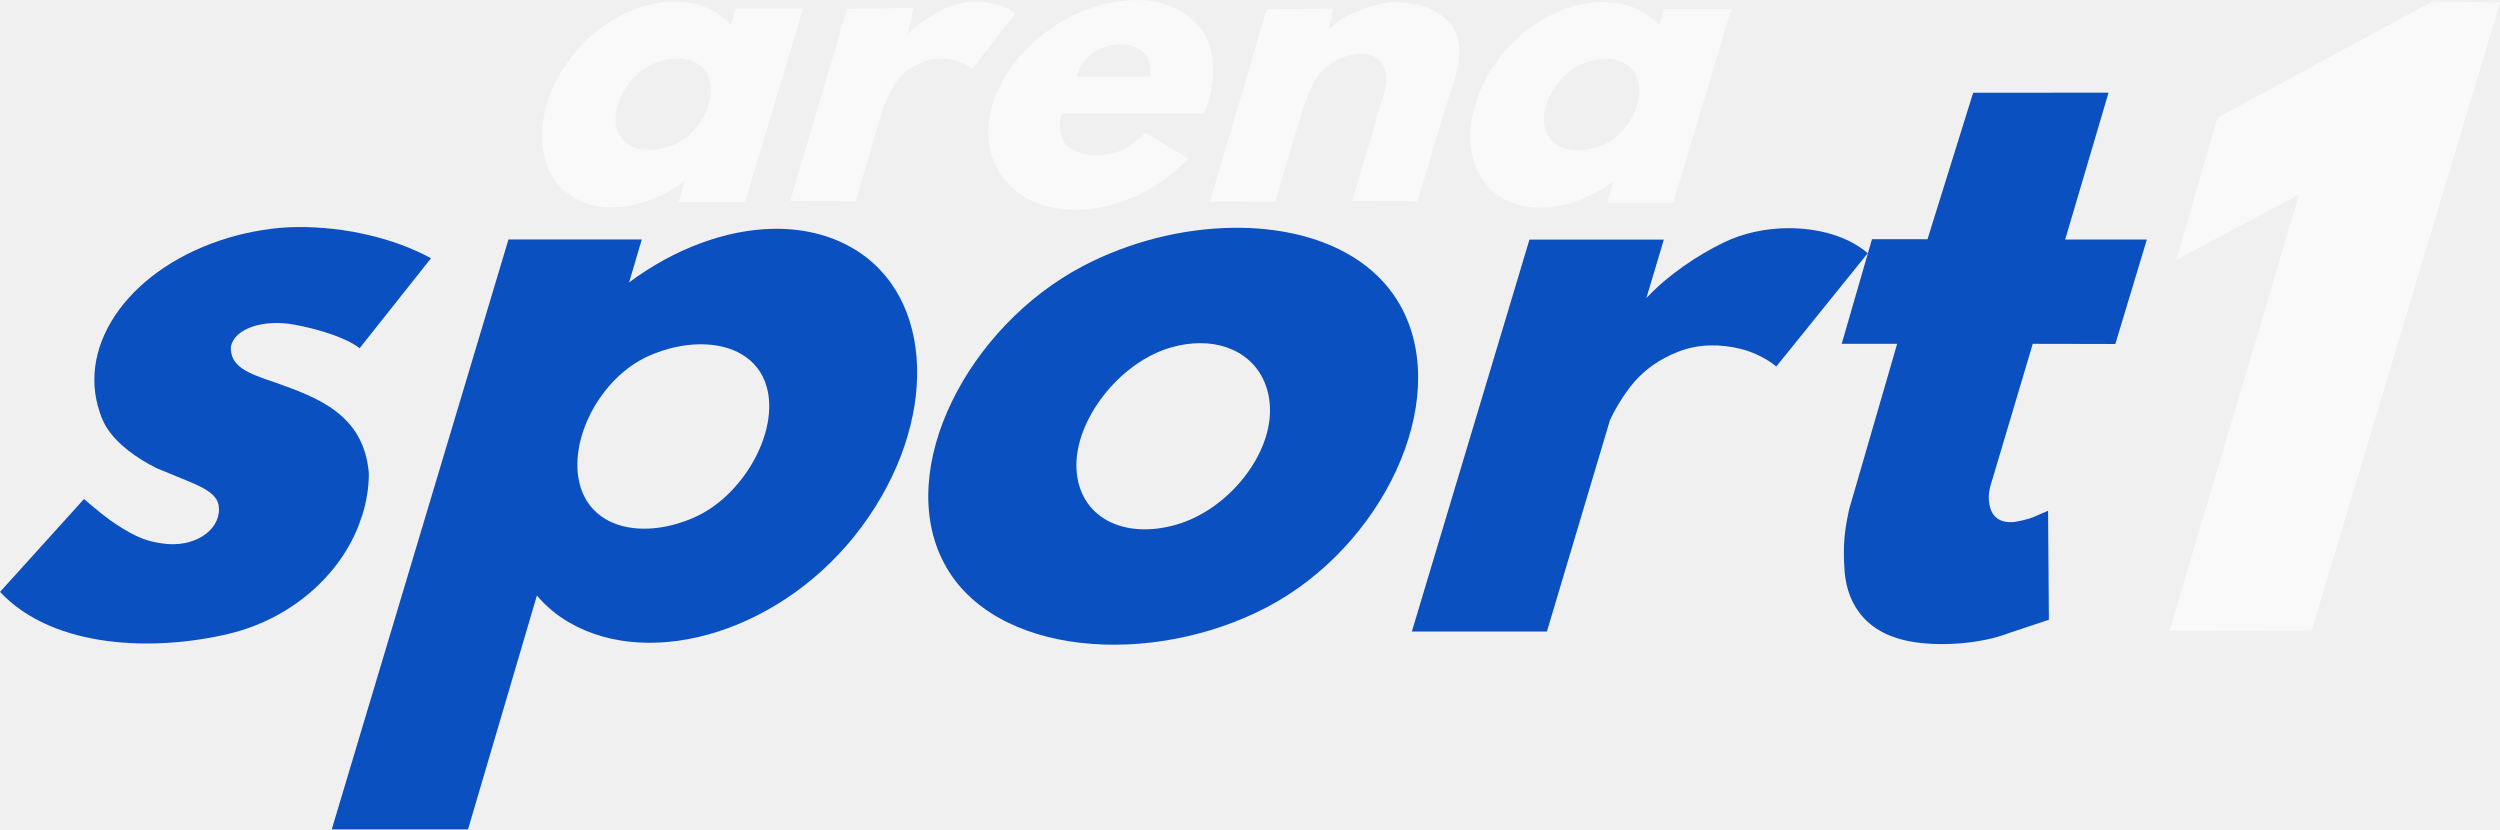
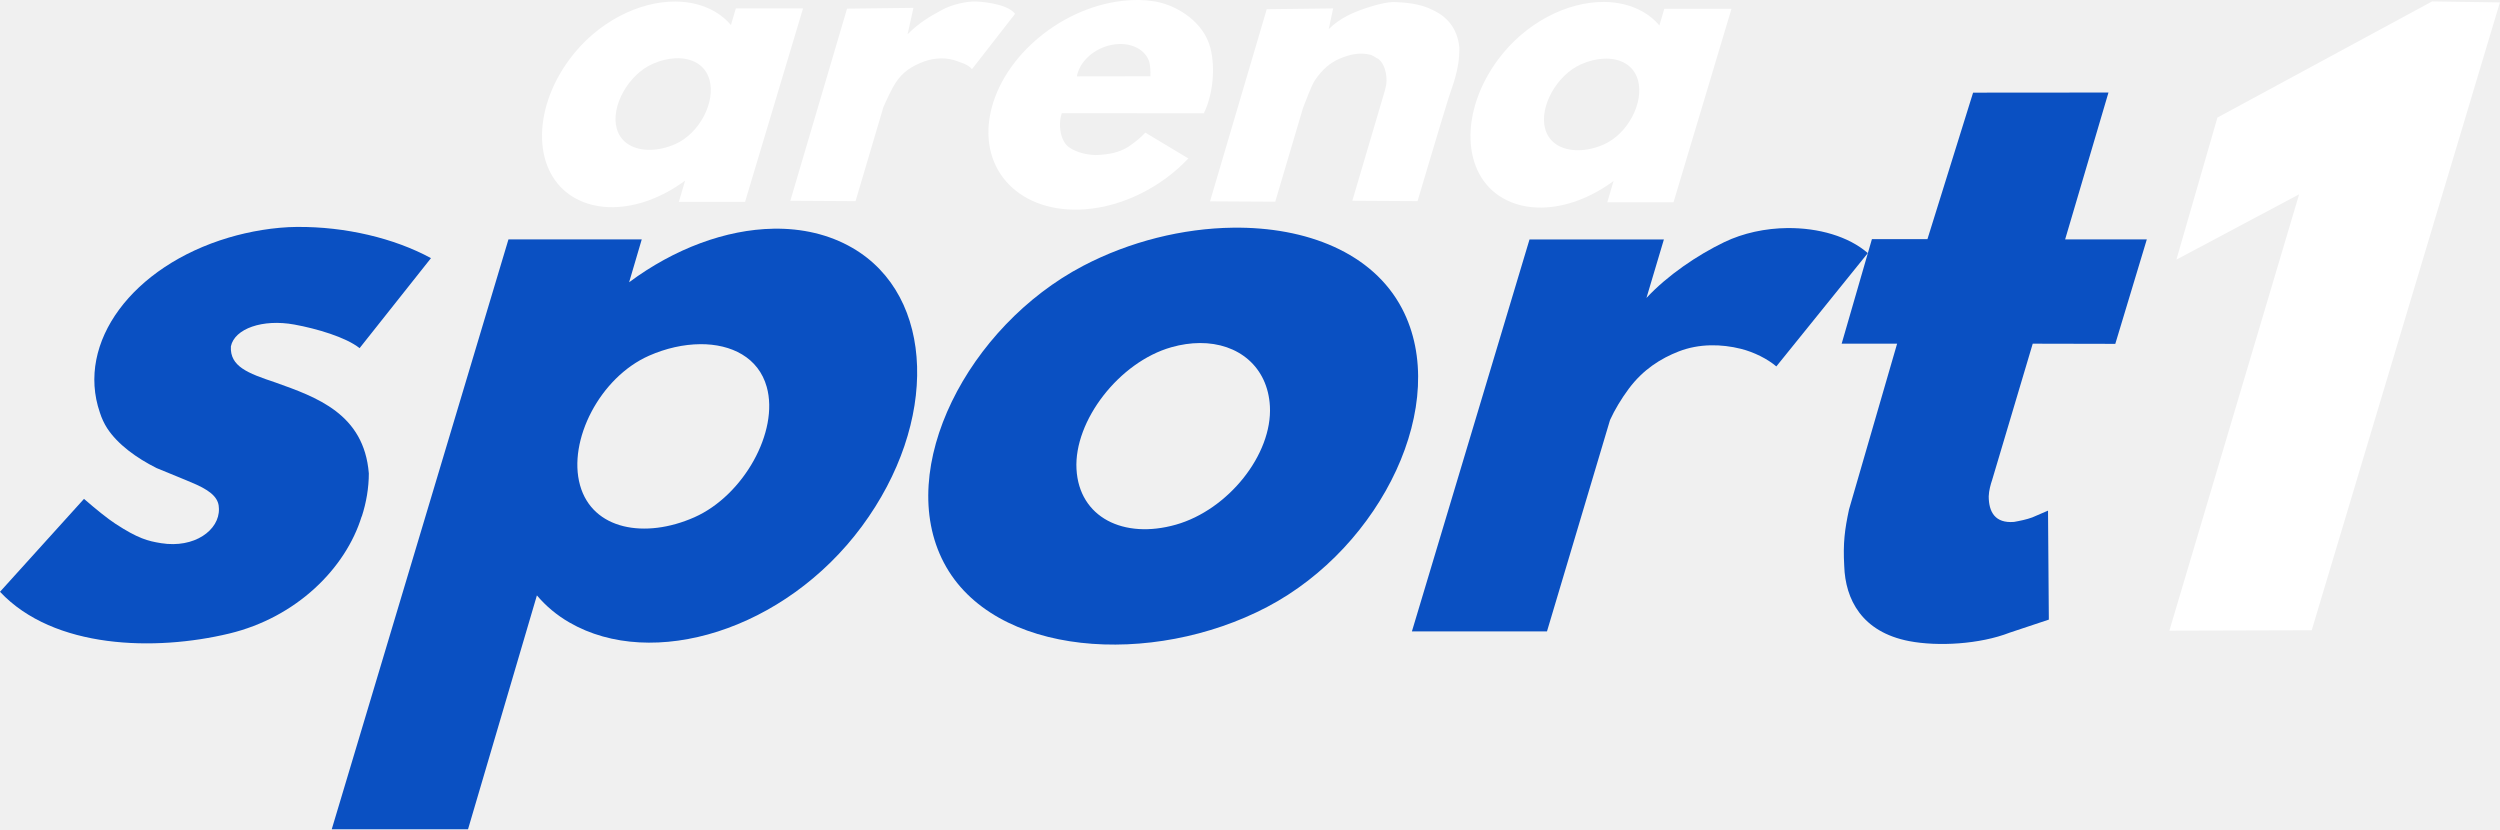
- <svg xmlns="http://www.w3.org/2000/svg" width="195.35mm" height="64.808mm" version="1.1" viewBox="0 0 195.352 64.808">
-   <g transform="translate(-5.6074 -155.95)">
-     <g fill="#0a50c0">
-       <path d="m101.96 173.75c-3.913 0.048-8.073 1.072-11.721 2.985-8.981 4.71-14.736 15.832-10.876 23.192 3.86 7.361 16.275 8.173 25.256 3.463 8.981-4.71 14.402-15.966 10.542-23.326-2.292-4.37-7.482-6.385-13.201-6.314zm-2.608 9.014c3.038-0.019 5.319 1.87 5.487 4.937 0.206 3.774-3.27 8.103-7.351 9.257-4.081 1.154-7.556-0.568-7.762-4.342-0.206-3.774 3.337-8.371 7.418-9.525 0.765-0.216 1.507-0.322 2.208-0.327z" />
-       <path d="m66.042 173.83c-3.703 0.061-7.725 1.549-11.274 4.184l0.987-3.35h-10.416l-13.809 46.093h10.649l5.382-18.273c0.695 0.824 1.541 1.539 2.54 2.117 6.492 3.757 16.83 0.621 22.844-7.499 6.013-8.12 5.759-18.016-0.733-21.773-1.826-1.057-3.94-1.536-6.17-1.499zm-5.724 9.022c2.458-0.017 4.562 1.05 5.203 3.338 0.976 3.488-1.816 8.493-5.66 10.191s-7.952 0.982-8.928-2.506c-0.976-3.488 1.549-8.426 5.392-10.124 1.321-0.584 2.706-0.89 3.993-0.899z" />
-       <path d="m145.27 173.78c-1.702 0.018-3.438 0.379-4.941 1.104-2.118 1.022-4.436 2.601-6.072 4.357l1.363-4.569h-10.5l-9.19 30.626h10.554l4.927-16.519c0.364-0.799 0.894-1.678 1.459-2.438 1.134-1.524 2.518-2.38 3.904-2.92 1.605-0.625 3.342-0.587 4.863-0.206 1.035 0.259 2.088 0.795 2.769 1.376l7.147-8.854c-1.502-1.308-3.856-1.982-6.285-1.956z" />
-     </g>
-     <path d="m195.66 156.07-16.773 9.074-3.208 11.103 9.591-5.104-10.138 34.096 11.123-0.032 14.706-49.06c-1.767-0.026-3.534-0.052-5.302-0.078z" fill="#f9f9f9" />
-     <path d="m28.844 173.69c-1.824 0.014-3.736 0.351-5.377 0.839-7.5 2.234-11.938 8.186-10.056 13.664 0.134 0.434 0.346 0.878 0.565 1.218 0.827 1.277 2.319 2.347 3.868 3.123 1.032 0.432 2.101 0.849 3.096 1.285 1.34 0.607 1.776 1.17 1.776 1.895 0.05 1.674-1.924 3.105-4.511 2.69-1.043-0.167-1.811-0.363-3.588-1.525-0.592-0.387-1.501-1.117-2.444-1.937l-6.564 7.26c4.212 4.485 12.139 4.65 17.906 3.265 5.262-1.264 9.105-5.094 10.353-9.148 0.004 2.7e-4 0.007 8e-4 0.011 1e-3 0.357-1.095 0.551-2.254 0.551-3.368-0.372-4.669-4.107-5.964-7.312-7.111-2.149-0.718-3.557-1.247-3.467-2.821 0.291-1.384 2.482-2.152 4.956-1.702 1.748 0.318 4.031 0.99 5.101 1.844l5.578-7.034c-2.883-1.571-6.72-2.467-10.441-2.438z" fill="#0a50c0" />
-     <path d="m170.37 163.19-10.579 8e-3 -3.567 11.444h-4.339l-2.365 8.173h4.333l-3.757 12.95c-0.337 1.575-0.474 2.623-0.375 4.416 0.083 2.611 1.373 5.163 5.077 5.876 2.238 0.431 5.508 0.25 7.859-0.664l3.052-1.016-0.064-8.517s-1.062 0.462-1.228 0.529c-0.443 0.164-0.947 0.267-1.431 0.353-1.48 0.121-1.973-0.778-1.976-1.996 0.014-0.461 0.155-0.946 0.264-1.271l3.175-10.659 6.452 0.013 2.464-8.163h-6.383z" fill="#0a50c0" />
-     <g fill="#f9f9f9">
-       <path d="m81.947 156.08c-0.79-0.047-1.987 0.247-2.717 0.645-1.03 0.562-1.757 0.98-2.702 1.908l0.457-2.061-5.188 0.063-4.432 15.012 5.096 0.029 2.173-7.336c0.205-0.483 0.655-1.455 0.952-1.907 0.596-0.907 1.289-1.274 1.956-1.562 0.773-0.333 1.68-0.47 2.558-0.231 0.543 0.188 1.167 0.343 1.456 0.726l3.369-4.327c-0.637-0.863-2.979-0.961-2.979-0.961z" />
-       <path d="m58.375 156.08c-2.86-0.011-6.117 1.61-8.264 4.509-2.987 4.034-2.861 8.949 0.364 10.815 0.907 0.525 1.957 0.763 3.065 0.745 1.84-0.03 3.837-0.769 5.6-2.078l-0.49 1.664h5.174l4.53-15.118h-5.251l-0.383 1.299c-0.345-0.409-0.765-0.764-1.261-1.052-0.907-0.525-1.965-0.779-3.084-0.783zm0.013 4.433c1.256-0.053 2.324 0.488 2.658 1.679 0.485 1.732-0.769 4.186-2.678 5.029-0.656 0.29-1.344 0.442-1.984 0.446-1.221 8e-3 -2.266-0.521-2.584-1.658-0.485-1.732 0.902-4.219 2.812-5.062 0.597-0.264 1.206-0.41 1.777-0.434z" />
-       <path d="m130.92 156.11c-2.86-0.011-6.117 1.61-8.264 4.509-2.987 4.034-2.861 8.949 0.364 10.815 0.907 0.525 1.957 0.763 3.065 0.745 1.84-0.03 3.837-0.769 5.6-2.078l-0.49 1.664h5.174l4.53-15.118h-5.251l-0.383 1.299c-0.345-0.409-0.765-0.764-1.261-1.052-0.907-0.525-1.965-0.779-3.084-0.783zm0.013 4.433c1.256-0.053 2.324 0.488 2.658 1.679 0.485 1.732-0.769 4.186-2.678 5.029-0.656 0.29-1.344 0.442-1.984 0.446-1.221 8e-3 -2.266-0.521-2.584-1.658-0.485-1.732 0.902-4.219 2.812-5.062 0.597-0.264 1.206-0.41 1.777-0.434z" />
-       <path d="m114.42 156.12c-0.794 0.027-2.154 0.483-2.53 0.631-0.414 0.164-1.51 0.55-2.454 1.478l0.342-1.614-5.188 0.062-4.432 15.013 5.096 0.029 2.173-7.335c0.205-0.483 0.622-1.687 0.919-2.139 0.596-0.907 1.256-1.406 1.923-1.694 0.773-0.333 1.597-0.536 2.475-0.298 0.133 0.052 0.275 0.138 0.419 0.235 0.459 0.181 0.786 0.909 0.786 1.751-2.4e-4 0.271-0.059 0.539-0.132 0.806l-2.539 8.601 5.096 0.029s1.803-6.071 2.324-7.737c0.343-1.179 0.976-2.44 0.94-4.295-0.17-1.565-1.041-2.418-2.063-2.897-0.972-0.514-2.264-0.615-3.155-0.629z" />
-       <path d="m94.636 155.96c-0.295-5e-3 -0.594 4e-3 -0.897 0.026-5.005 0.368-9.814 4.322-10.741 8.831-0.927 4.509 2.379 7.865 7.384 7.498 2.991-0.222 5.986-1.745 8.084-3.975l-3.362-2.015c-0.332 0.347-0.641 0.637-1.345 1.116-0.739 0.447-1.462 0.591-2.541 0.637-1.105-0.036-1.811-0.417-2.082-0.615-0.629-0.417-0.886-1.722-0.561-2.65 0.002-3e-3 0.003-5e-3 0.005-8e-3l11.118 8e-3v-0.05c0.668-1.382 0.904-3.456 0.485-5.071-0.516-1.991-2.533-3.278-4.217-3.597v-7e-3c-0.037-6e-3 -0.075-9e-3 -0.112-0.015-0.043-7e-3 -0.084-0.011-0.126-0.017-0.356-0.052-0.72-0.087-1.093-0.095zm-1.39 3.439c1.05 0.028 1.889 0.557 2.163 1.38 0.085 0.375 0.106 0.69 0.091 1.14l-5.743 8e-3c0.168-0.973 1.007-1.877 2.131-2.295 0.374-0.139 0.763-0.218 1.146-0.233 0.072-3e-3 0.143-3e-3 0.213-1e-3z" />
-     </g>
+ <svg xmlns="http://www.w3.org/2000/svg" width="600" height="199.02" version="1.1" viewBox="0 0 158.752 52.658">
+   <g fill="#0a50c2">
+     <path d="m78.3 14.458c-3.18 0.039-6.56 0.871-9.525 2.426-7.298 3.828-11.975 12.866-8.838 18.847 3.137 5.981 13.226 6.642 20.524 2.814 7.298-3.828 11.704-12.974 8.567-18.956-1.863-3.551-6.08-5.189-10.728-5.131zm-2.119 7.325c2.469-0.015 4.323 1.52 4.459 4.012 0.167 3.067-2.657 6.585-5.974 7.523-3.316 0.938-6.141-0.462-6.308-3.529-0.167-3.067 2.712-6.802 6.028-7.74 0.622-0.176 1.225-0.262 1.794-0.265z" />
+     <path d="m49.112 14.523c-3.01 0.05-6.278 1.259-9.162 3.4l0.802-2.723h-8.464l-11.222 37.458h8.654l4.374-14.85c0.565 0.67 1.252 1.251 2.064 1.72 5.276 3.053 13.676 0.505 18.564-6.094 4.887-6.599 4.68-14.641-0.595-17.694-1.484-0.859-3.202-1.248-5.014-1.218zm-4.652 7.332c1.997-0.014 3.707 0.853 4.228 2.713 0.793 2.834-1.476 6.902-4.6 8.282-3.124 1.38-6.462 0.798-7.255-2.036-0.793-2.834 1.258-6.848 4.382-8.227 1.074-0.474 2.199-0.723 3.245-0.731z" />
+     <path d="m113.5 14.482c-1.383 0.015-2.794 0.308-4.015 0.897-1.722 0.831-3.605 2.114-4.934 3.541l1.107-3.713h-8.533l-7.468 24.889h8.577l4.004-13.424c0.295-0.649 0.726-1.363 1.186-1.981 0.921-1.238 2.047-1.934 3.172-2.373 1.304-0.508 2.716-0.477 3.952-0.168 0.841 0.211 1.697 0.646 2.251 1.118l5.808-7.195c-1.22-1.063-3.134-1.611-5.107-1.59z" />
+   </g>
+   <g>
+     <path d="m154.44 0.09-13.631 7.374-2.607 9.023 7.794-4.148-8.239 27.708 9.039-0.026 11.95-39.868c-1.436-0.021-2.872-0.042-4.308-0.063z" fill="#fff" />
+     <path d="m18.883 14.409c-1.482 0.012-3.036 0.285-4.37 0.682-6.095 1.815-9.701 6.652-8.172 11.104 0.109 0.353 0.281 0.713 0.459 0.99 0.672 1.038 1.884 1.907 3.143 2.538 0.839 0.351 1.707 0.69 2.516 1.044 1.089 0.493 1.443 0.95 1.443 1.54 0.04 1.36-1.563 2.523-3.666 2.186-0.847-0.136-1.472-0.295-2.916-1.24-0.481-0.315-1.22-0.908-1.986-1.574l-5.334 5.9c3.423 3.644 9.865 3.779 14.551 2.653 4.276-1.027 7.399-4.14 8.413-7.434 3e-3 1.99e-4 0.006 6.08e-4 0.009 8.06e-4 0.29-0.89 0.448-1.831 0.448-2.737-0.302-3.794-3.337-4.847-5.942-5.778-1.746-0.584-2.891-1.013-2.817-2.292 0.237-1.124 2.017-1.749 4.027-1.383 1.421 0.259 3.276 0.804 4.145 1.499l4.533-5.716c-2.343-1.276-5.461-2.005-8.485-1.981z" fill="#0a50c2" />
+     <path d="m133.89 5.876-8.597 0.007-2.898 9.3h-3.526l-1.922 6.641h3.521l-3.053 10.524c-0.274 1.28-0.386 2.132-0.305 3.589 0.067 2.122 1.116 4.196 4.126 4.775 1.819 0.35 4.476 0.203 6.387-0.54l2.48-0.826-0.052-6.921s-0.863 0.376-0.998 0.43c-0.36 0.133-0.77 0.217-1.163 0.287-1.202 0.098-1.603-0.632-1.605-1.623 0.012-0.375 0.126-0.769 0.215-1.033l2.58-8.662 5.243 0.011 2.002-6.634h-5.187z" fill="#0a50c2" />
+   </g>
+   <g fill="#fff">
+     <path d="m62.037 0.098c-0.642-0.038-1.615 0.2-2.208 0.524-0.837 0.457-1.428 0.796-2.196 1.551l0.371-1.674-4.216 0.051-3.601 12.199 4.141 0.024 1.766-5.962c0.167-0.393 0.532-1.182 0.774-1.55 0.484-0.737 1.047-1.036 1.59-1.269 0.628-0.271 1.365-0.382 2.079-0.188 0.441 0.153 0.948 0.278 1.183 0.59l2.738-3.516c-0.518-0.701-2.421-0.781-2.421-0.781z" />
+     <path d="m42.882 0.098c-2.324-0.009-4.971 1.308-6.715 3.664-2.428 3.278-2.325 7.272 0.296 8.789 0.737 0.427 1.591 0.62 2.491 0.605 1.495-0.025 3.118-0.625 4.551-1.689l-0.398 1.352h4.205l3.681-12.285h-4.267l-0.311 1.056c-0.281-0.333-0.622-0.621-1.025-0.855-0.737-0.427-1.597-0.633-2.506-0.637zm0.011 3.602c1.02-0.043 1.889 0.396 2.16 1.365 0.394 1.408-0.625 3.402-2.177 4.087-0.533 0.236-1.093 0.359-1.612 0.363-0.992 0.007-1.841-0.424-2.1-1.348-0.394-1.408 0.733-3.429 2.285-4.114 0.485-0.214 0.98-0.333 1.444-0.353z" />
+     <path d="m101.84 0.123c-2.324-0.009-4.971 1.308-6.715 3.664-2.428 3.278-2.325 7.272 0.296 8.789 0.737 0.427 1.591 0.62 2.491 0.605 1.495-0.025 3.118-0.625 4.551-1.689l-0.398 1.352h4.205l3.681-12.285h-4.267l-0.311 1.056c-0.281-0.333-0.622-0.621-1.025-0.855-0.737-0.427-1.597-0.633-2.506-0.637zm0.011 3.602c1.02-0.043 1.889 0.396 2.16 1.365 0.394 1.408-0.625 3.402-2.177 4.087-0.533 0.236-1.093 0.359-1.612 0.363-0.992 0.007-1.841-0.424-2.1-1.348-0.394-1.408 0.733-3.429 2.285-4.114 0.485-0.214 0.98-0.333 1.444-0.353z" />
+     <path d="m88.427 0.131c-0.645 0.022-1.75 0.392-2.056 0.513-0.336 0.133-1.227 0.447-1.994 1.202l0.278-1.312-4.216 0.051-3.601 12.2 4.141 0.023 1.766-5.961c0.167-0.393 0.506-1.371 0.747-1.738 0.484-0.737 1.02-1.143 1.563-1.377 0.628-0.271 1.298-0.436 2.012-0.242 0.108 0.042 0.223 0.112 0.34 0.191 0.373 0.147 0.638 0.739 0.639 1.423-1.95e-4 0.22-0.048 0.438-0.108 0.655l-2.064 6.989 4.141 0.024s1.466-4.934 1.889-6.287c0.279-0.958 0.793-1.983 0.764-3.49-0.138-1.272-0.846-1.965-1.676-2.354-0.79-0.418-1.84-0.5-2.564-0.511z" />
+     <path d="m72.349 7.1196e-4c-0.24-0.004-0.483 0.004-0.729 0.021-4.068 0.299-7.976 3.512-8.729 7.176-0.753 3.664 1.933 6.392 6.001 6.093 2.43-0.18 4.864-1.418 6.57-3.231l-2.732-1.637c-0.27 0.282-0.521 0.517-1.093 0.907-0.601 0.363-1.188 0.481-2.065 0.518-0.898-0.029-1.472-0.339-1.692-0.5-0.511-0.339-0.72-1.4-0.456-2.154 0.001-0.002 0.003-0.004 0.004-0.007l9.035 0.007v-0.041c0.543-1.123 0.734-2.808 0.394-4.12-0.42-1.618-2.059-2.664-3.427-2.923v-0.006c-0.03-0.005-0.061-0.007-0.091-0.012-0.035-0.006-0.068-0.009-0.102-0.014-0.289-0.042-0.585-0.071-0.888-0.077zm-1.13 2.794c0.853 0.023 1.535 0.452 1.758 1.122 0.069 0.304 0.086 0.561 0.074 0.926l-4.667 0.007c0.136-0.79 0.818-1.525 1.731-1.865 0.304-0.113 0.62-0.177 0.931-0.189 0.058-0.002 0.116-0.002 0.173-8.174e-4z" />
  </g>
</svg>
